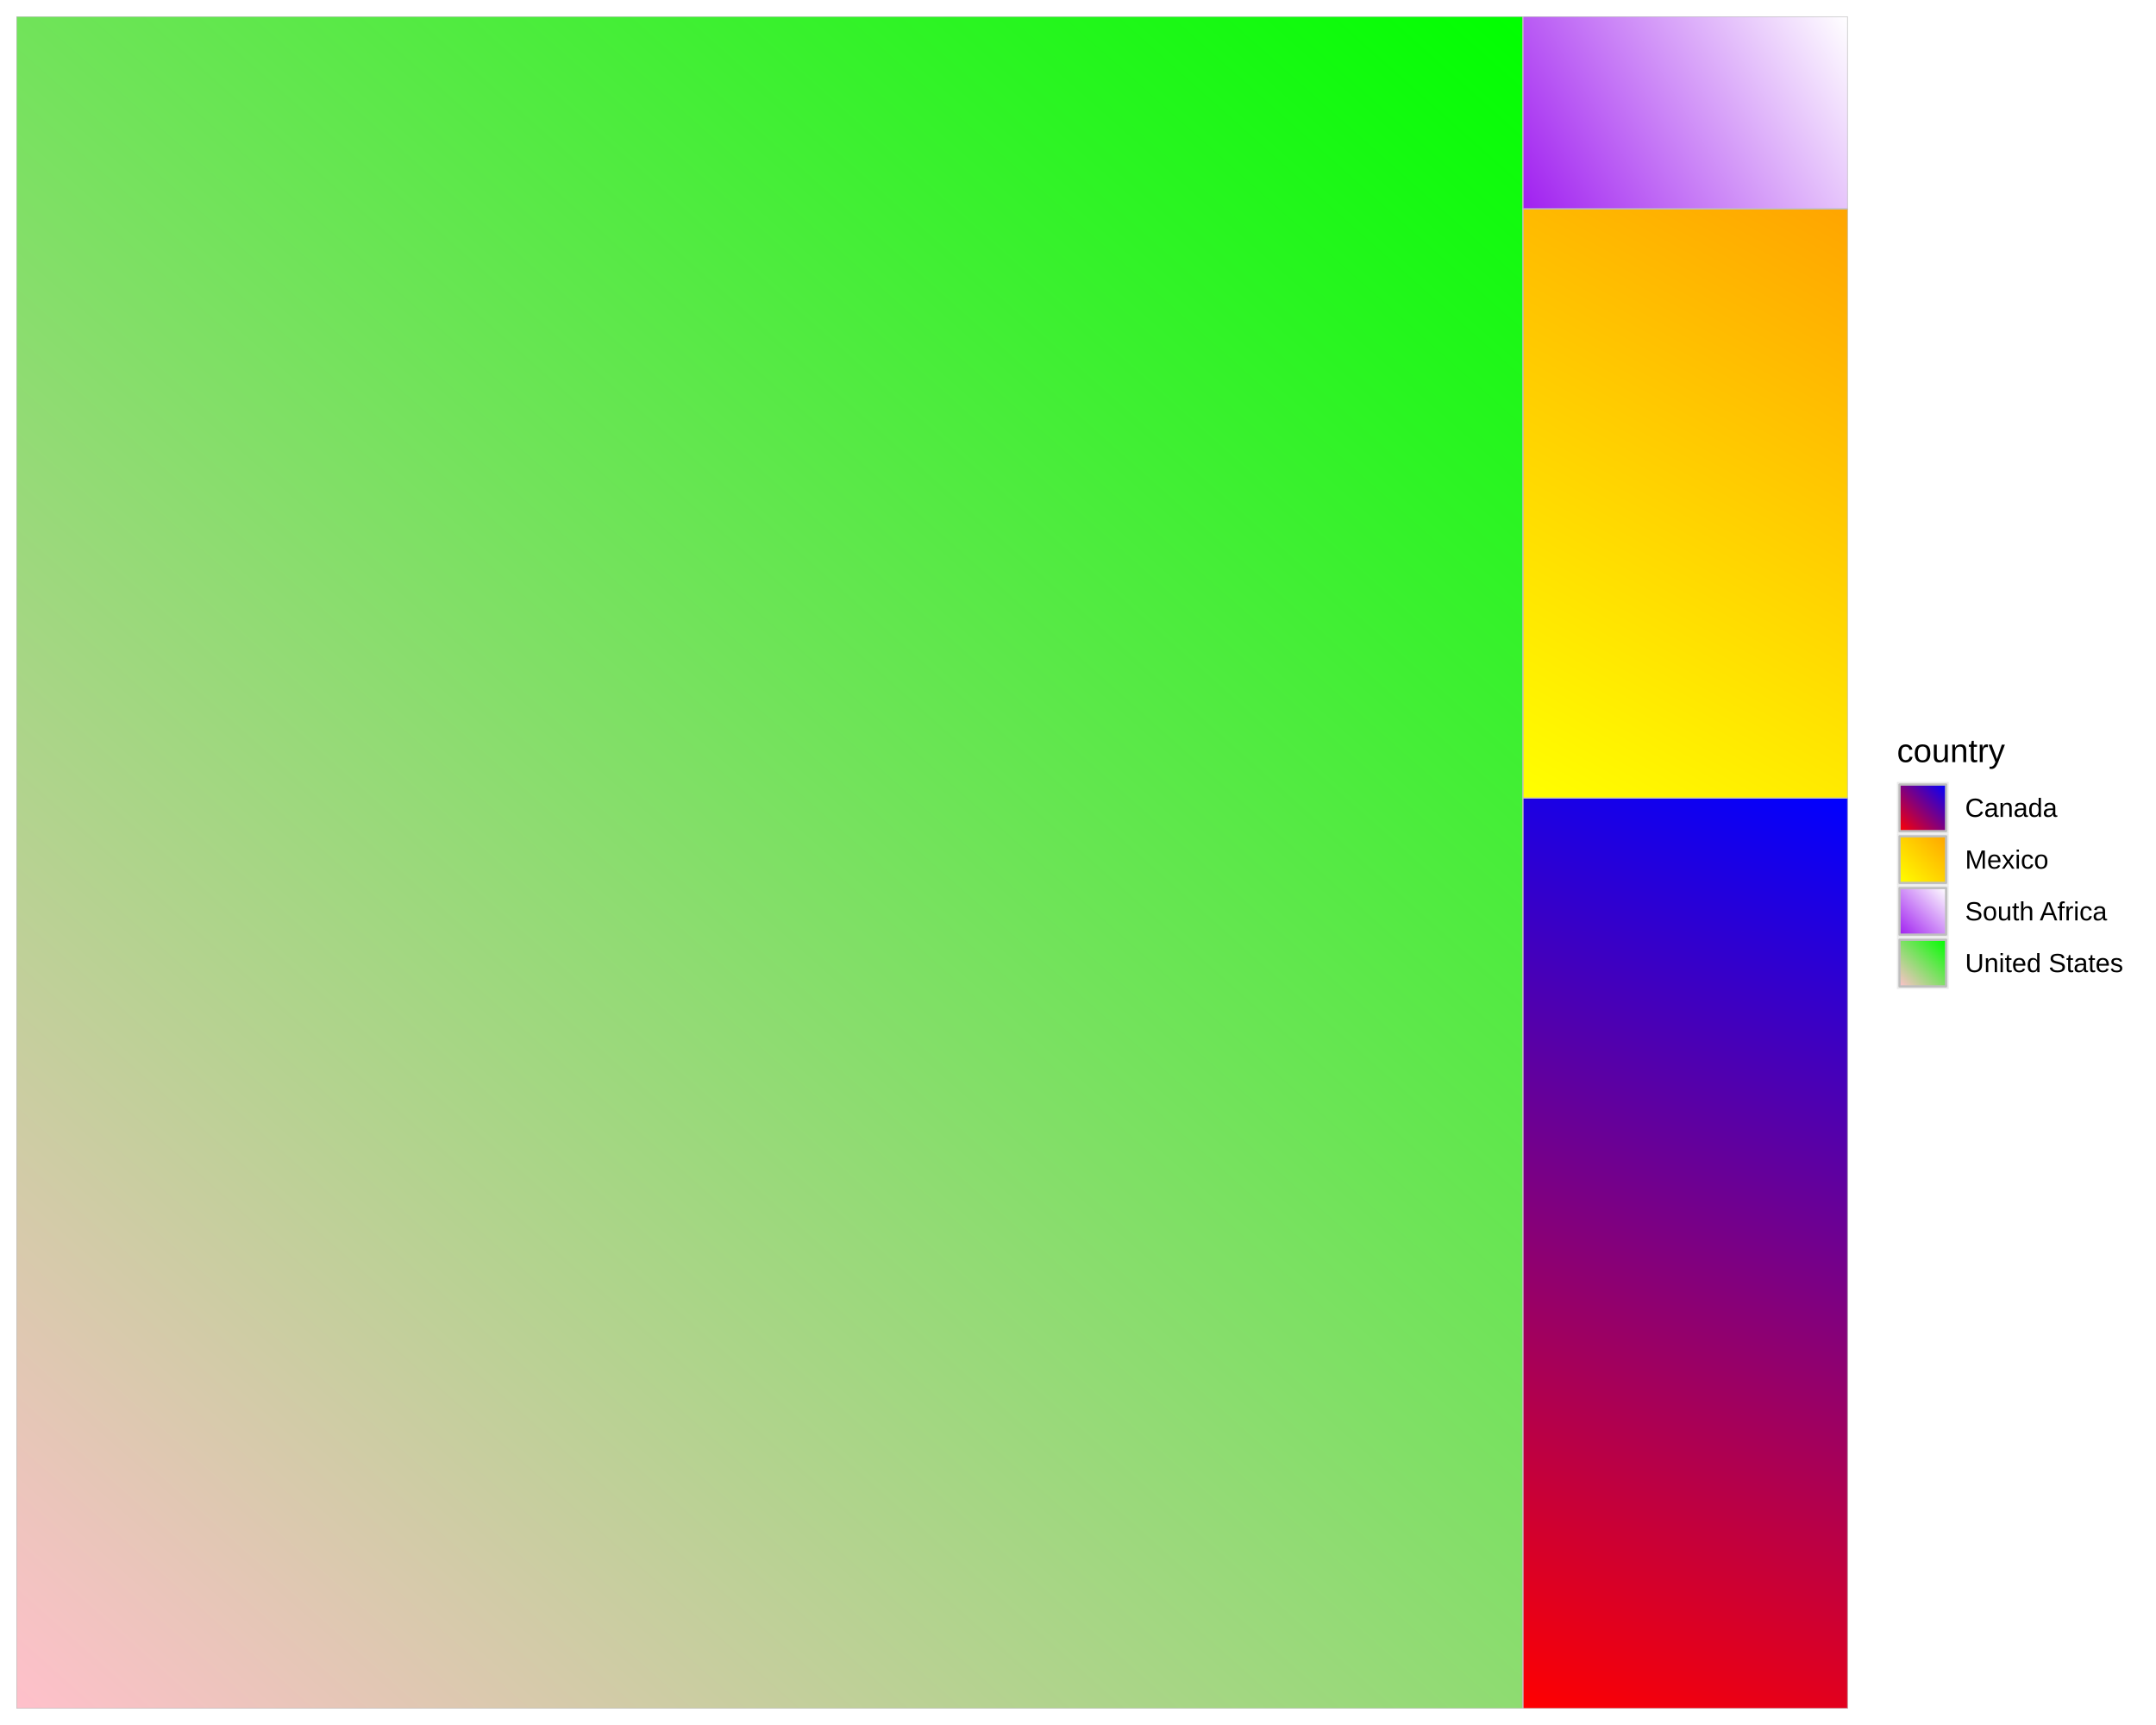
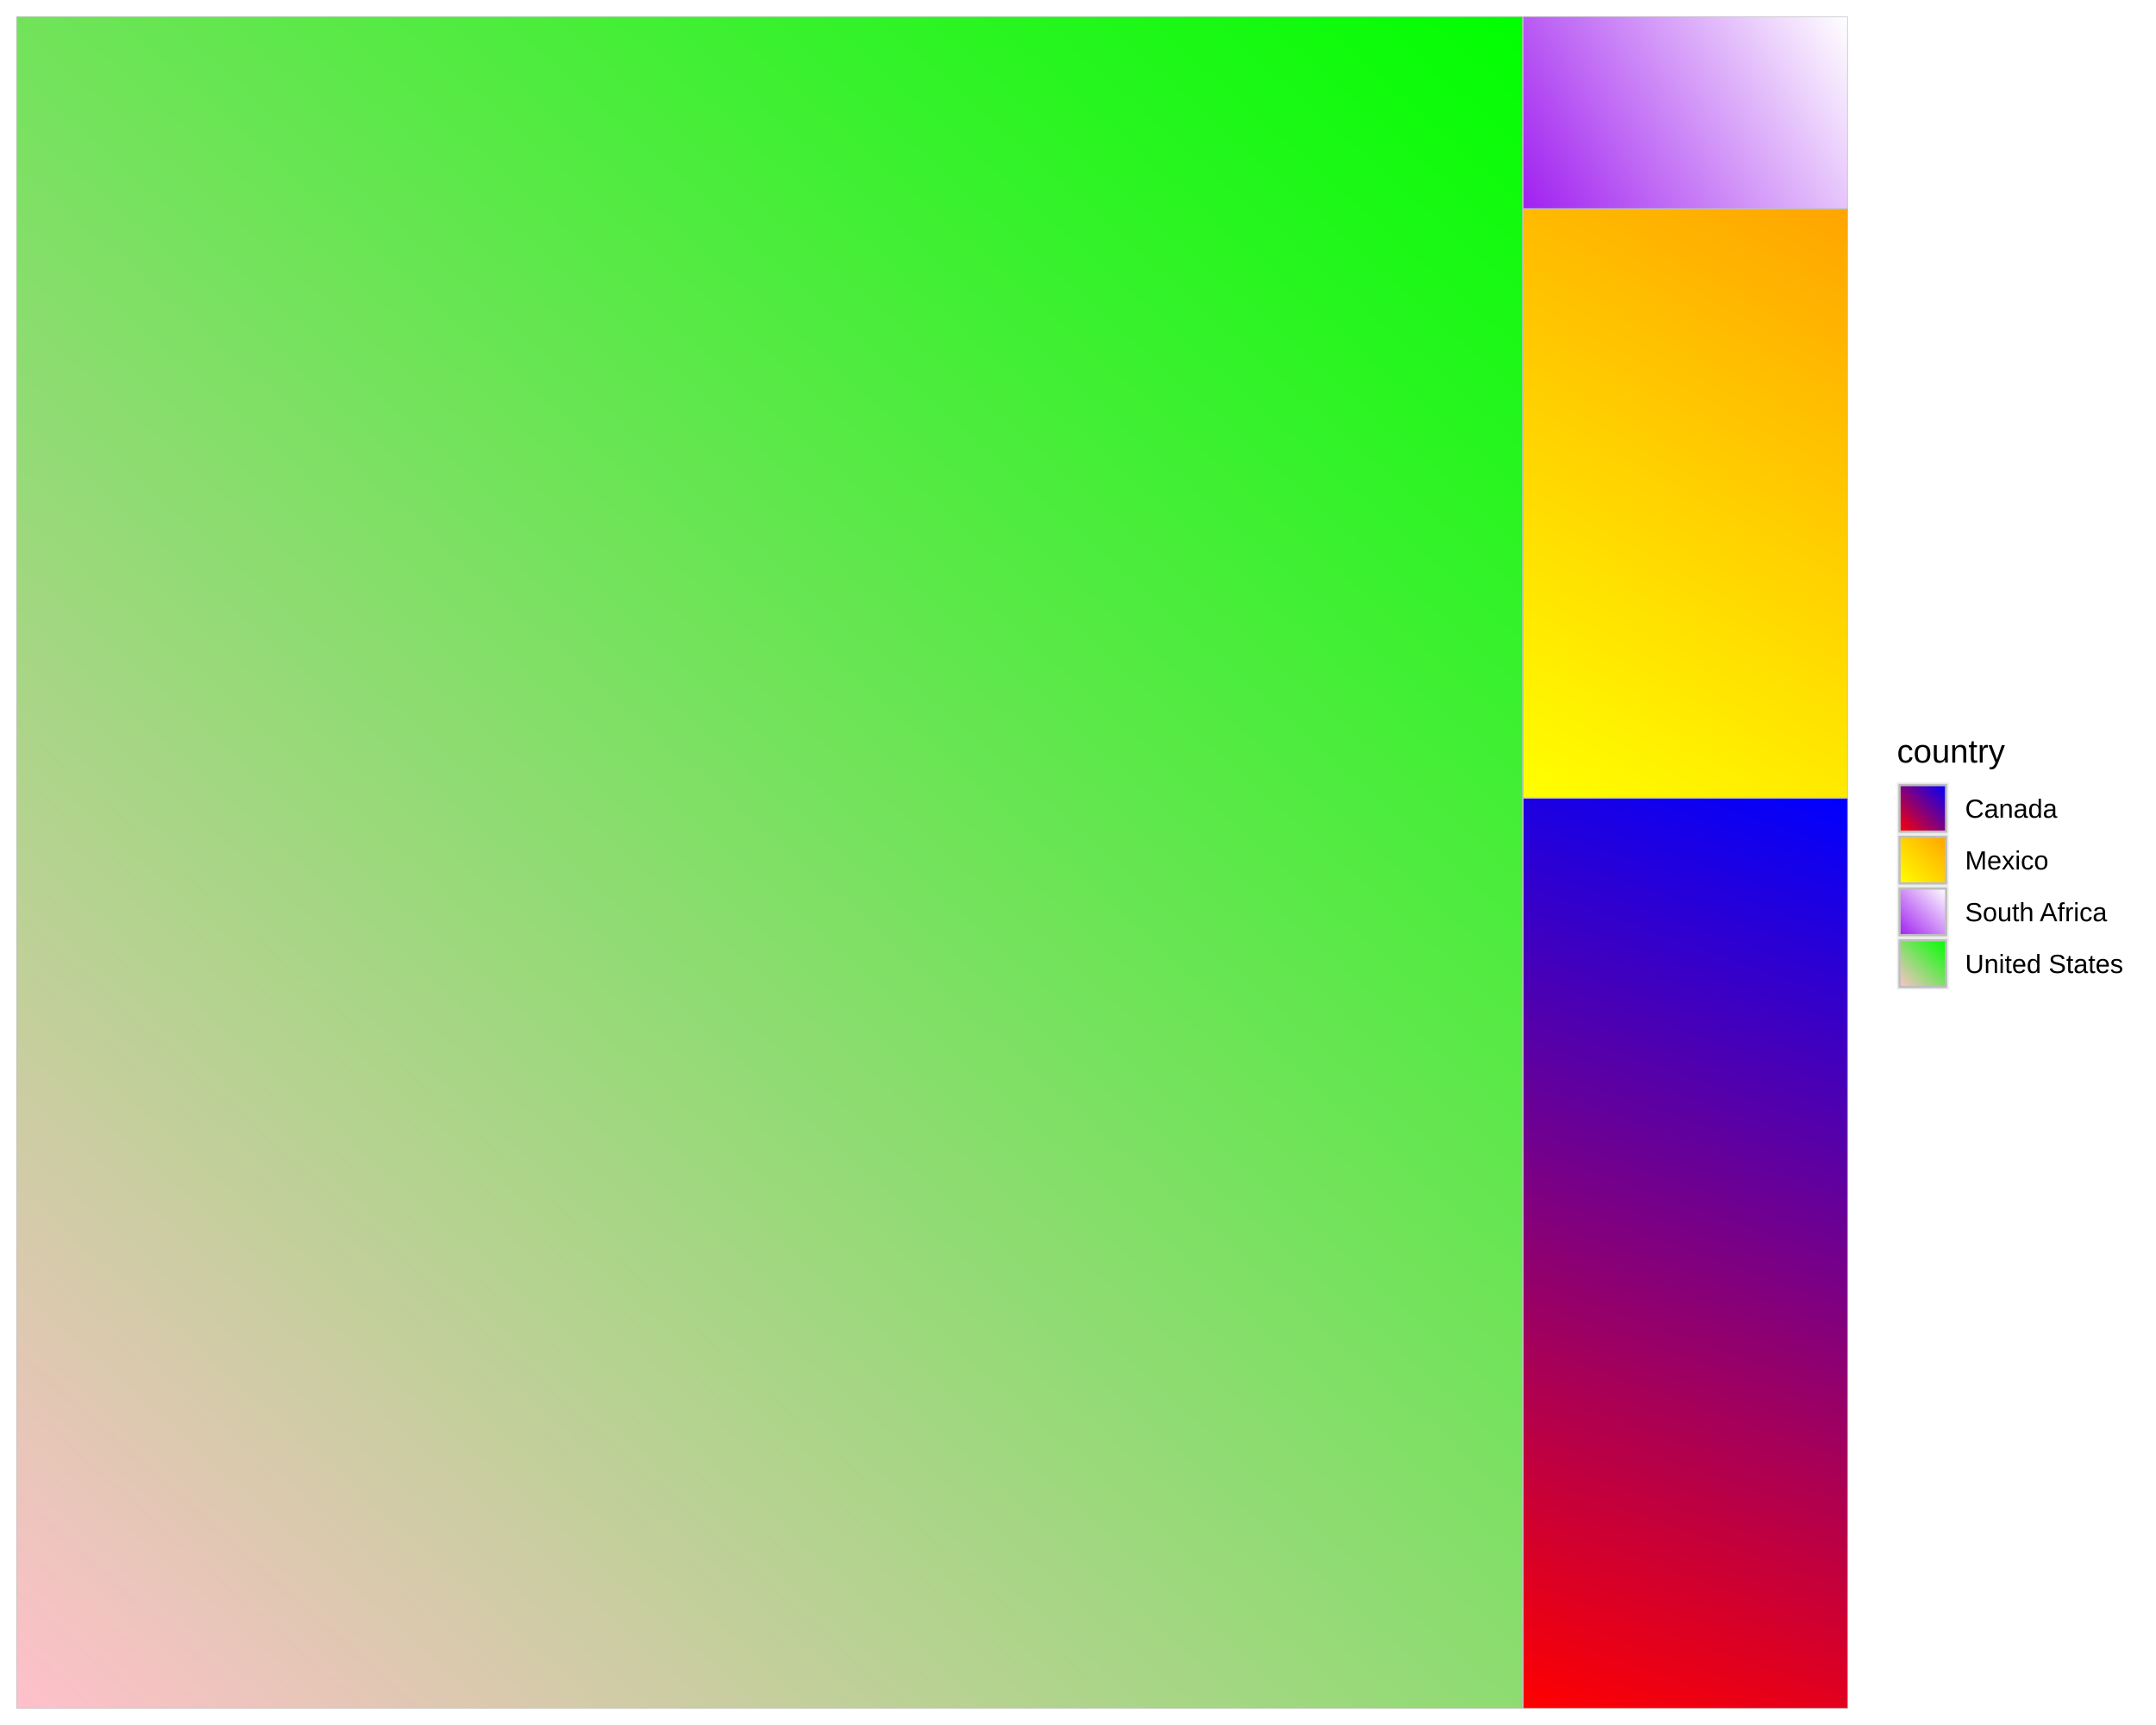
<svg xmlns="http://www.w3.org/2000/svg" width="720.00pt" height="576.00pt" viewBox="0 0 720.00 576.00">
  <g class="svglite">
    <defs>
      <style type="text/css">
    .svglite line, .svglite polyline, .svglite polygon, .svglite path, .svglite rect, .svglite circle {
      fill: none;
      stroke: #000000;
      stroke-linecap: round;
      stroke-linejoin: round;
      stroke-miterlimit: 10.00;
    }
    .svglite text {
      white-space: pre;
    }
    .svglite g.glyphgroup path {
      fill: inherit;
      stroke: none;
    }
  </style>
    </defs>
    <rect width="100%" height="100%" style="stroke: none; fill: #FFFFFF;" />
    <defs>
      <clipPath id="cpMC4wMHw3MjAuMDB8MC4wMHw1NzYuMDA=">
        <rect x="0.00" y="0.00" width="720.00" height="576.00" />
      </clipPath>
    </defs>
    <g clip-path="url(#cpMC4wMHw3MjAuMDB8MC4wMHw1NzYuMDA=)">
      <rect x="0.00" y="0.00" width="720.00" height="576.00" style="stroke-width: 1.07; stroke: #FFFFFF; fill: #FFFFFF;" />
    </g>
    <defs>
      <clipPath id="cpNS40OHw2MTcuMDV8NS40OHw1NzAuNTI=">
        <rect x="5.48" y="5.48" width="611.57" height="565.04" />
      </clipPath>
    </defs>
    <g clip-path="url(#cpNS40OHw2MTcuMDV8NS40OHw1NzAuNTI=)">
      <rect x="5.48" y="5.48" width="611.57" height="565.04" style="stroke-width: 1.07; stroke: none; fill: #EBEBEB;" />
    </g>
    <g clip-path="url(#cpMC4wMHw3MjAuMDB8MC4wMHw1NzYuMDA=)">
</g>
    <defs>
      <linearGradient id="pat-0" gradientUnits="userSpaceOnUse" spreadMethod="pad" x1="5.48" y1="570.52" x2="508.61" y2="5.48">
        <stop offset="0.00" stop-color="#FFC0CB" stop-opacity="1.00" />
        <stop offset="1.00" stop-color="#00FF00" stop-opacity="1.00" />
      </linearGradient>
    </defs>
    <g clip-path="url(#cpMC4wMHw3MjAuMDB8MC4wMHw1NzYuMDA=)">
</g>
    <g clip-path="url(#cpNS40OHw2MTcuMDV8NS40OHw1NzAuNTI=)">
      <polygon points="5.48,570.52 508.61,570.52 508.61,570.52 508.61,570.52 508.61,570.52 508.61,570.52 508.61,570.52 508.61,570.52 508.61,570.52 508.61,570.52 508.61,570.52 508.61,570.52 508.61,570.52 508.61,570.52 508.61,5.48 508.61,5.48 508.61,5.48 508.61,5.48 508.61,5.48 508.61,5.48 508.61,5.48 508.61,5.48 508.61,5.48 508.61,5.48 508.61,5.48 508.61,5.48 5.48,5.48 5.48,5.48 5.48,5.48 5.48,5.48 5.48,5.48 5.48,5.48 5.48,5.48 5.48,5.48 5.48,5.48 5.48,5.48 5.48,5.48 5.48,5.48 5.48,5.48 5.48,570.52 5.48,570.52 5.48,570.52 5.48,570.52 5.48,570.52 5.48,570.52 5.48,570.52 5.48,570.52 5.48,570.52 5.48,570.52 5.48,570.52 5.48,570.52 " style="stroke-width: 0.38; stroke: #BEBEBE; fill: url(#pat-0);" />
    </g>
    <g clip-path="url(#cpMC4wMHw3MjAuMDB8MC4wMHw1NzYuMDA=)">
</g>
    <defs>
      <linearGradient id="pat-1" gradientUnits="userSpaceOnUse" spreadMethod="pad" x1="508.61" y1="570.52" x2="617.05" y2="266.47">
        <stop offset="0.00" stop-color="#FF0000" stop-opacity="1.00" />
        <stop offset="1.00" stop-color="#0000FF" stop-opacity="1.00" />
      </linearGradient>
    </defs>
    <g clip-path="url(#cpMC4wMHw3MjAuMDB8MC4wMHw1NzYuMDA=)">
</g>
    <g clip-path="url(#cpNS40OHw2MTcuMDV8NS40OHw1NzAuNTI=)">
      <polygon points="508.61,570.52 617.05,570.52 617.05,570.52 617.05,570.52 617.05,570.52 617.05,570.52 617.05,570.52 617.05,570.52 617.05,570.52 617.05,570.52 617.05,570.52 617.05,570.52 617.05,570.52 617.05,570.52 617.05,266.47 617.05,266.47 617.05,266.47 617.05,266.47 617.05,266.47 617.05,266.47 617.05,266.47 617.05,266.47 617.05,266.47 617.05,266.47 617.05,266.47 617.05,266.47 508.61,266.47 508.61,266.47 508.61,266.47 508.61,266.47 508.61,266.47 508.61,266.47 508.61,266.47 508.61,266.47 508.61,266.47 508.61,266.47 508.61,266.47 508.61,266.47 508.61,266.47 508.61,570.52 508.61,570.52 508.61,570.52 508.61,570.52 508.61,570.52 508.61,570.52 508.61,570.52 508.61,570.52 508.61,570.52 508.61,570.52 508.61,570.52 508.61,570.52 " style="stroke-width: 0.38; stroke: #BEBEBE; fill: url(#pat-1);" />
    </g>
    <g clip-path="url(#cpMC4wMHw3MjAuMDB8MC4wMHw1NzYuMDA=)">
</g>
    <defs>
      <linearGradient id="pat-2" gradientUnits="userSpaceOnUse" spreadMethod="pad" x1="508.61" y1="266.47" x2="617.05" y2="69.72">
        <stop offset="0.00" stop-color="#FFFF00" stop-opacity="1.00" />
        <stop offset="1.00" stop-color="#FFA500" stop-opacity="1.00" />
      </linearGradient>
    </defs>
    <g clip-path="url(#cpMC4wMHw3MjAuMDB8MC4wMHw1NzYuMDA=)">
</g>
    <g clip-path="url(#cpNS40OHw2MTcuMDV8NS40OHw1NzAuNTI=)">
      <polygon points="508.61,266.47 617.05,266.47 617.05,266.47 617.05,266.47 617.05,266.47 617.05,266.47 617.05,266.47 617.05,266.47 617.05,266.47 617.05,266.47 617.05,266.47 617.05,266.47 617.05,266.47 617.05,266.47 617.05,69.72 617.05,69.72 617.05,69.72 617.05,69.72 617.05,69.72 617.05,69.72 617.05,69.72 617.05,69.72 617.05,69.72 617.05,69.72 617.05,69.72 617.05,69.72 508.61,69.72 508.61,69.72 508.61,69.72 508.61,69.72 508.61,69.72 508.61,69.72 508.61,69.72 508.61,69.72 508.61,69.72 508.61,69.72 508.61,69.72 508.61,69.72 508.61,69.72 508.61,266.47 508.61,266.47 508.61,266.47 508.61,266.47 508.61,266.47 508.61,266.47 508.61,266.47 508.61,266.47 508.61,266.47 508.61,266.47 508.61,266.47 508.61,266.47 " style="stroke-width: 0.38; stroke: #BEBEBE; fill: url(#pat-2);" />
    </g>
    <g clip-path="url(#cpMC4wMHw3MjAuMDB8MC4wMHw1NzYuMDA=)">
</g>
    <defs>
      <linearGradient id="pat-3" gradientUnits="userSpaceOnUse" spreadMethod="pad" x1="508.61" y1="69.72" x2="617.05" y2="5.48">
        <stop offset="0.00" stop-color="#A020F0" stop-opacity="1.00" />
        <stop offset="1.00" stop-color="#FFFFFF" stop-opacity="1.00" />
      </linearGradient>
    </defs>
    <g clip-path="url(#cpMC4wMHw3MjAuMDB8MC4wMHw1NzYuMDA=)">
</g>
    <g clip-path="url(#cpNS40OHw2MTcuMDV8NS40OHw1NzAuNTI=)">
      <polygon points="508.61,69.72 617.05,69.72 617.05,69.72 617.05,69.72 617.05,69.72 617.05,69.72 617.05,69.72 617.05,69.72 617.05,69.72 617.05,69.72 617.05,69.72 617.05,69.72 617.05,69.72 617.05,69.72 617.05,5.48 617.05,5.48 617.05,5.48 617.05,5.48 617.05,5.48 617.05,5.48 617.05,5.48 617.05,5.48 617.05,5.48 617.05,5.48 617.05,5.48 617.05,5.48 508.61,5.48 508.61,5.48 508.61,5.48 508.61,5.48 508.61,5.48 508.61,5.48 508.61,5.48 508.61,5.48 508.61,5.48 508.61,5.48 508.61,5.48 508.61,5.48 508.61,5.48 508.61,69.72 508.61,69.72 508.61,69.72 508.61,69.72 508.61,69.72 508.61,69.72 508.61,69.72 508.61,69.72 508.61,69.72 508.61,69.72 508.61,69.72 508.61,69.72 " style="stroke-width: 0.38; stroke: #BEBEBE; fill: url(#pat-3);" />
    </g>
    <g clip-path="url(#cpMC4wMHw3MjAuMDB8MC4wMHw1NzYuMDA=)">
-       <rect x="628.01" y="240.30" width="86.52" height="95.41" style="stroke-width: 1.07; stroke: none; fill: #FFFFFF;" />
-       <text x="633.48" y="254.48" style="font-size: 11.00px; font-family: &quot;Liberation Sans&quot;;" textLength="36.09px" lengthAdjust="spacingAndGlyphs">country</text>
-       <rect x="633.48" y="261.10" width="17.28" height="17.28" style="stroke-width: 1.07; stroke: none; fill: #EBEBEB;" />
+       <rect x="628.01" y="240.12" width="86.52" height="95.75" style="stroke-width: 1.07; stroke: none; fill: #FFFFFF;" />
+       <text x="633.48" y="254.64" style="font-size: 11.00px; font-family: &quot;Arial&quot;;" textLength="36.09px" lengthAdjust="spacingAndGlyphs">country</text>
+       <rect x="633.48" y="261.28" width="17.28" height="17.28" style="stroke-width: 1.07; stroke: none; fill: #EBEBEB;" />
    </g>
    <defs>
-       <linearGradient id="pat-4" gradientUnits="userSpaceOnUse" spreadMethod="pad" x1="634.35" y1="277.52" x2="649.90" y2="261.97">
+       <linearGradient id="pat-4" gradientUnits="userSpaceOnUse" spreadMethod="pad" x1="634.35" y1="277.69" x2="649.90" y2="262.14">
        <stop offset="0.00" stop-color="#FF0000" stop-opacity="1.00" />
        <stop offset="1.00" stop-color="#0000FF" stop-opacity="1.00" />
      </linearGradient>
    </defs>
    <g clip-path="url(#cpMC4wMHw3MjAuMDB8MC4wMHw1NzYuMDA=)">
-       <polygon points="634.35,277.52 649.90,277.52 649.90,277.52 649.90,277.52 649.90,277.52 649.90,277.52 649.90,277.52 649.90,277.52 649.90,277.52 649.90,277.52 649.90,277.52 649.90,277.52 649.90,277.52 649.90,277.52 649.90,261.97 649.90,261.97 649.90,261.97 649.90,261.97 649.90,261.97 649.90,261.97 649.90,261.97 649.90,261.97 649.90,261.97 649.90,261.97 649.90,261.97 649.90,261.97 634.35,261.97 634.35,261.97 634.35,261.97 634.35,261.97 634.35,261.97 634.35,261.97 634.35,261.97 634.35,261.97 634.35,261.97 634.35,261.97 634.35,261.97 634.35,261.97 634.35,261.97 634.35,277.52 634.35,277.52 634.35,277.52 634.35,277.52 634.35,277.52 634.35,277.52 634.35,277.52 634.35,277.52 634.35,277.52 634.35,277.52 634.35,277.52 634.35,277.52 " style="stroke-width: 0.75; stroke: #BEBEBE; fill: url(#pat-4);" />
-       <rect x="633.48" y="278.38" width="17.28" height="17.28" style="stroke-width: 1.07; stroke: none; fill: #EBEBEB;" />
+       <polygon points="634.35,277.69 649.90,277.69 649.90,277.69 649.90,277.69 649.90,277.69 649.90,277.69 649.90,277.69 649.90,277.69 649.90,277.69 649.90,277.69 649.90,277.69 649.90,277.69 649.90,277.69 649.90,277.69 649.90,262.14 649.90,262.14 649.90,262.14 649.90,262.14 649.90,262.14 649.90,262.14 649.90,262.14 649.90,262.14 649.90,262.14 649.90,262.14 649.90,262.14 649.90,262.14 634.35,262.14 634.35,262.14 634.35,262.14 634.35,262.14 634.35,262.14 634.35,262.14 634.35,262.14 634.35,262.14 634.35,262.14 634.35,262.14 634.35,262.14 634.35,262.14 634.35,262.14 634.35,277.69 634.35,277.69 634.35,277.69 634.35,277.69 634.35,277.69 634.35,277.69 634.35,277.69 634.35,277.69 634.35,277.69 634.35,277.69 634.35,277.69 634.35,277.69 " style="stroke-width: 0.75; stroke: #BEBEBE; fill: url(#pat-4);" />
+       <rect x="633.48" y="278.56" width="17.28" height="17.28" style="stroke-width: 1.07; stroke: none; fill: #EBEBEB;" />
    </g>
    <defs>
-       <linearGradient id="pat-5" gradientUnits="userSpaceOnUse" spreadMethod="pad" x1="634.35" y1="294.80" x2="649.90" y2="279.25">
+       <linearGradient id="pat-5" gradientUnits="userSpaceOnUse" spreadMethod="pad" x1="634.35" y1="294.97" x2="649.90" y2="279.42">
        <stop offset="0.00" stop-color="#FFFF00" stop-opacity="1.00" />
        <stop offset="1.00" stop-color="#FFA500" stop-opacity="1.00" />
      </linearGradient>
    </defs>
    <g clip-path="url(#cpMC4wMHw3MjAuMDB8MC4wMHw1NzYuMDA=)">
-       <polygon points="634.35,294.80 649.90,294.80 649.90,294.80 649.90,294.80 649.90,294.80 649.90,294.80 649.90,294.80 649.90,294.80 649.90,294.80 649.90,294.80 649.90,294.80 649.90,294.80 649.90,294.80 649.90,294.80 649.90,279.25 649.90,279.25 649.90,279.25 649.90,279.25 649.90,279.25 649.90,279.25 649.90,279.25 649.90,279.25 649.90,279.25 649.90,279.25 649.90,279.25 649.90,279.25 634.35,279.25 634.35,279.25 634.35,279.25 634.35,279.25 634.35,279.25 634.35,279.25 634.35,279.25 634.35,279.25 634.35,279.25 634.35,279.25 634.35,279.25 634.35,279.25 634.35,279.25 634.35,294.80 634.35,294.80 634.35,294.80 634.35,294.80 634.35,294.80 634.35,294.80 634.35,294.80 634.35,294.80 634.35,294.80 634.35,294.80 634.35,294.80 634.35,294.80 " style="stroke-width: 0.75; stroke: #BEBEBE; fill: url(#pat-5);" />
-       <rect x="633.48" y="295.66" width="17.28" height="17.28" style="stroke-width: 1.07; stroke: none; fill: #EBEBEB;" />
+       <polygon points="634.35,294.97 649.90,294.97 649.90,294.97 649.90,294.97 649.90,294.97 649.90,294.97 649.90,294.97 649.90,294.97 649.90,294.97 649.90,294.97 649.90,294.97 649.90,294.97 649.90,294.97 649.90,294.97 649.90,279.42 649.90,279.42 649.90,279.42 649.90,279.42 649.90,279.42 649.90,279.42 649.90,279.42 649.90,279.42 649.90,279.42 649.90,279.42 649.90,279.42 649.90,279.42 634.35,279.42 634.35,279.42 634.35,279.42 634.35,279.42 634.35,279.42 634.35,279.42 634.35,279.42 634.35,279.42 634.35,279.42 634.35,279.42 634.35,279.42 634.35,279.42 634.35,279.42 634.35,294.97 634.35,294.97 634.35,294.97 634.35,294.97 634.35,294.97 634.35,294.97 634.35,294.97 634.35,294.97 634.35,294.97 634.35,294.97 634.35,294.97 634.35,294.97 " style="stroke-width: 0.75; stroke: #BEBEBE; fill: url(#pat-5);" />
+       <rect x="633.48" y="295.84" width="17.28" height="17.28" style="stroke-width: 1.07; stroke: none; fill: #EBEBEB;" />
    </g>
    <defs>
-       <linearGradient id="pat-6" gradientUnits="userSpaceOnUse" spreadMethod="pad" x1="634.35" y1="312.08" x2="649.90" y2="296.53">
+       <linearGradient id="pat-6" gradientUnits="userSpaceOnUse" spreadMethod="pad" x1="634.35" y1="312.25" x2="649.90" y2="296.70">
        <stop offset="0.00" stop-color="#A020F0" stop-opacity="1.00" />
        <stop offset="1.00" stop-color="#FFFFFF" stop-opacity="1.00" />
      </linearGradient>
    </defs>
    <g clip-path="url(#cpMC4wMHw3MjAuMDB8MC4wMHw1NzYuMDA=)">
-       <polygon points="634.35,312.08 649.90,312.08 649.90,312.08 649.90,312.08 649.90,312.08 649.90,312.08 649.90,312.08 649.90,312.08 649.90,312.08 649.90,312.08 649.90,312.08 649.90,312.08 649.90,312.08 649.90,312.08 649.90,296.53 649.90,296.53 649.90,296.53 649.90,296.53 649.90,296.53 649.90,296.53 649.90,296.53 649.90,296.53 649.90,296.53 649.90,296.53 649.90,296.53 649.90,296.53 634.35,296.53 634.35,296.53 634.35,296.53 634.35,296.53 634.35,296.53 634.35,296.53 634.35,296.53 634.35,296.53 634.35,296.53 634.35,296.53 634.35,296.53 634.35,296.53 634.35,296.53 634.35,312.08 634.35,312.08 634.35,312.08 634.35,312.08 634.35,312.08 634.35,312.08 634.35,312.08 634.35,312.08 634.35,312.08 634.35,312.08 634.35,312.08 634.35,312.08 " style="stroke-width: 0.75; stroke: #BEBEBE; fill: url(#pat-6);" />
-       <rect x="633.48" y="312.94" width="17.28" height="17.28" style="stroke-width: 1.07; stroke: none; fill: #EBEBEB;" />
+       <polygon points="634.35,312.25 649.90,312.25 649.90,312.25 649.90,312.25 649.90,312.25 649.90,312.25 649.90,312.25 649.90,312.25 649.90,312.25 649.90,312.25 649.90,312.25 649.90,312.25 649.90,312.25 649.90,312.25 649.90,296.70 649.90,296.70 649.90,296.70 649.90,296.70 649.90,296.70 649.90,296.70 649.90,296.70 649.90,296.70 649.90,296.70 649.90,296.70 649.90,296.70 649.90,296.70 634.35,296.70 634.35,296.70 634.35,296.70 634.35,296.70 634.35,296.70 634.35,296.70 634.35,296.70 634.35,296.70 634.35,296.70 634.35,296.70 634.35,296.70 634.35,296.70 634.35,296.70 634.35,312.25 634.35,312.25 634.35,312.25 634.35,312.25 634.35,312.25 634.35,312.25 634.35,312.25 634.35,312.25 634.35,312.25 634.35,312.25 634.35,312.25 634.35,312.25 " style="stroke-width: 0.75; stroke: #BEBEBE; fill: url(#pat-6);" />
+       <rect x="633.48" y="313.12" width="17.28" height="17.28" style="stroke-width: 1.07; stroke: none; fill: #EBEBEB;" />
    </g>
    <defs>
-       <linearGradient id="pat-7" gradientUnits="userSpaceOnUse" spreadMethod="pad" x1="634.35" y1="329.36" x2="649.90" y2="313.81">
+       <linearGradient id="pat-7" gradientUnits="userSpaceOnUse" spreadMethod="pad" x1="634.35" y1="329.53" x2="649.90" y2="313.98">
        <stop offset="0.00" stop-color="#FFC0CB" stop-opacity="1.00" />
        <stop offset="1.00" stop-color="#00FF00" stop-opacity="1.00" />
      </linearGradient>
    </defs>
    <g clip-path="url(#cpMC4wMHw3MjAuMDB8MC4wMHw1NzYuMDA=)">
-       <polygon points="634.35,329.36 649.90,329.36 649.90,329.36 649.90,329.36 649.90,329.36 649.90,329.36 649.90,329.36 649.90,329.36 649.90,329.36 649.90,329.36 649.90,329.36 649.90,329.36 649.90,329.36 649.90,329.36 649.90,313.81 649.90,313.81 649.90,313.81 649.90,313.81 649.90,313.81 649.90,313.81 649.90,313.81 649.90,313.81 649.90,313.81 649.90,313.81 649.90,313.81 649.90,313.81 634.35,313.81 634.35,313.81 634.35,313.81 634.35,313.81 634.35,313.81 634.35,313.81 634.35,313.81 634.35,313.81 634.35,313.81 634.35,313.81 634.35,313.81 634.35,313.81 634.35,313.81 634.35,329.36 634.35,329.36 634.35,329.36 634.35,329.36 634.35,329.36 634.35,329.36 634.35,329.36 634.35,329.36 634.35,329.36 634.35,329.36 634.35,329.36 634.35,329.36 " style="stroke-width: 0.75; stroke: #BEBEBE; fill: url(#pat-7);" />
-       <text x="656.24" y="272.77" style="font-size: 8.80px; font-family: &quot;Liberation Sans&quot;;" textLength="30.81px" lengthAdjust="spacingAndGlyphs">Canada</text>
-       <text x="656.24" y="290.05" style="font-size: 8.80px; font-family: &quot;Liberation Sans&quot;;" textLength="27.88px" lengthAdjust="spacingAndGlyphs">Mexico</text>
-       <text x="656.24" y="307.33" style="font-size: 8.80px; font-family: &quot;Liberation Sans&quot;;" textLength="47.42px" lengthAdjust="spacingAndGlyphs">South Africa</text>
-       <text x="656.24" y="324.61" style="font-size: 8.80px; font-family: &quot;Liberation Sans&quot;;" textLength="52.80px" lengthAdjust="spacingAndGlyphs">United States</text>
+       <polygon points="634.35,329.53 649.90,329.53 649.90,329.53 649.90,329.53 649.90,329.53 649.90,329.53 649.90,329.53 649.90,329.53 649.90,329.53 649.90,329.53 649.90,329.53 649.90,329.53 649.90,329.53 649.90,329.53 649.90,313.98 649.90,313.98 649.90,313.98 649.90,313.98 649.90,313.98 649.90,313.98 649.90,313.98 649.90,313.98 649.90,313.98 649.90,313.98 649.90,313.98 649.90,313.98 634.35,313.98 634.35,313.98 634.35,313.98 634.35,313.98 634.35,313.98 634.35,313.98 634.35,313.98 634.35,313.98 634.35,313.98 634.35,313.98 634.35,313.98 634.35,313.98 634.35,313.98 634.35,329.53 634.35,329.53 634.35,329.53 634.35,329.53 634.35,329.53 634.35,329.53 634.35,329.53 634.35,329.53 634.35,329.53 634.35,329.53 634.35,329.53 634.35,329.53 " style="stroke-width: 0.75; stroke: #BEBEBE; fill: url(#pat-7);" />
+       <text x="656.24" y="273.07" style="font-size: 8.80px; font-family: &quot;Arial&quot;;" textLength="30.81px" lengthAdjust="spacingAndGlyphs">Canada</text>
+       <text x="656.24" y="290.35" style="font-size: 8.80px; font-family: &quot;Arial&quot;;" textLength="27.88px" lengthAdjust="spacingAndGlyphs">Mexico</text>
+       <text x="656.24" y="307.63" style="font-size: 8.80px; font-family: &quot;Arial&quot;;" textLength="47.42px" lengthAdjust="spacingAndGlyphs">South Africa</text>
+       <text x="656.24" y="324.91" style="font-size: 8.80px; font-family: &quot;Arial&quot;;" textLength="52.80px" lengthAdjust="spacingAndGlyphs">United States</text>
    </g>
  </g>
</svg>
